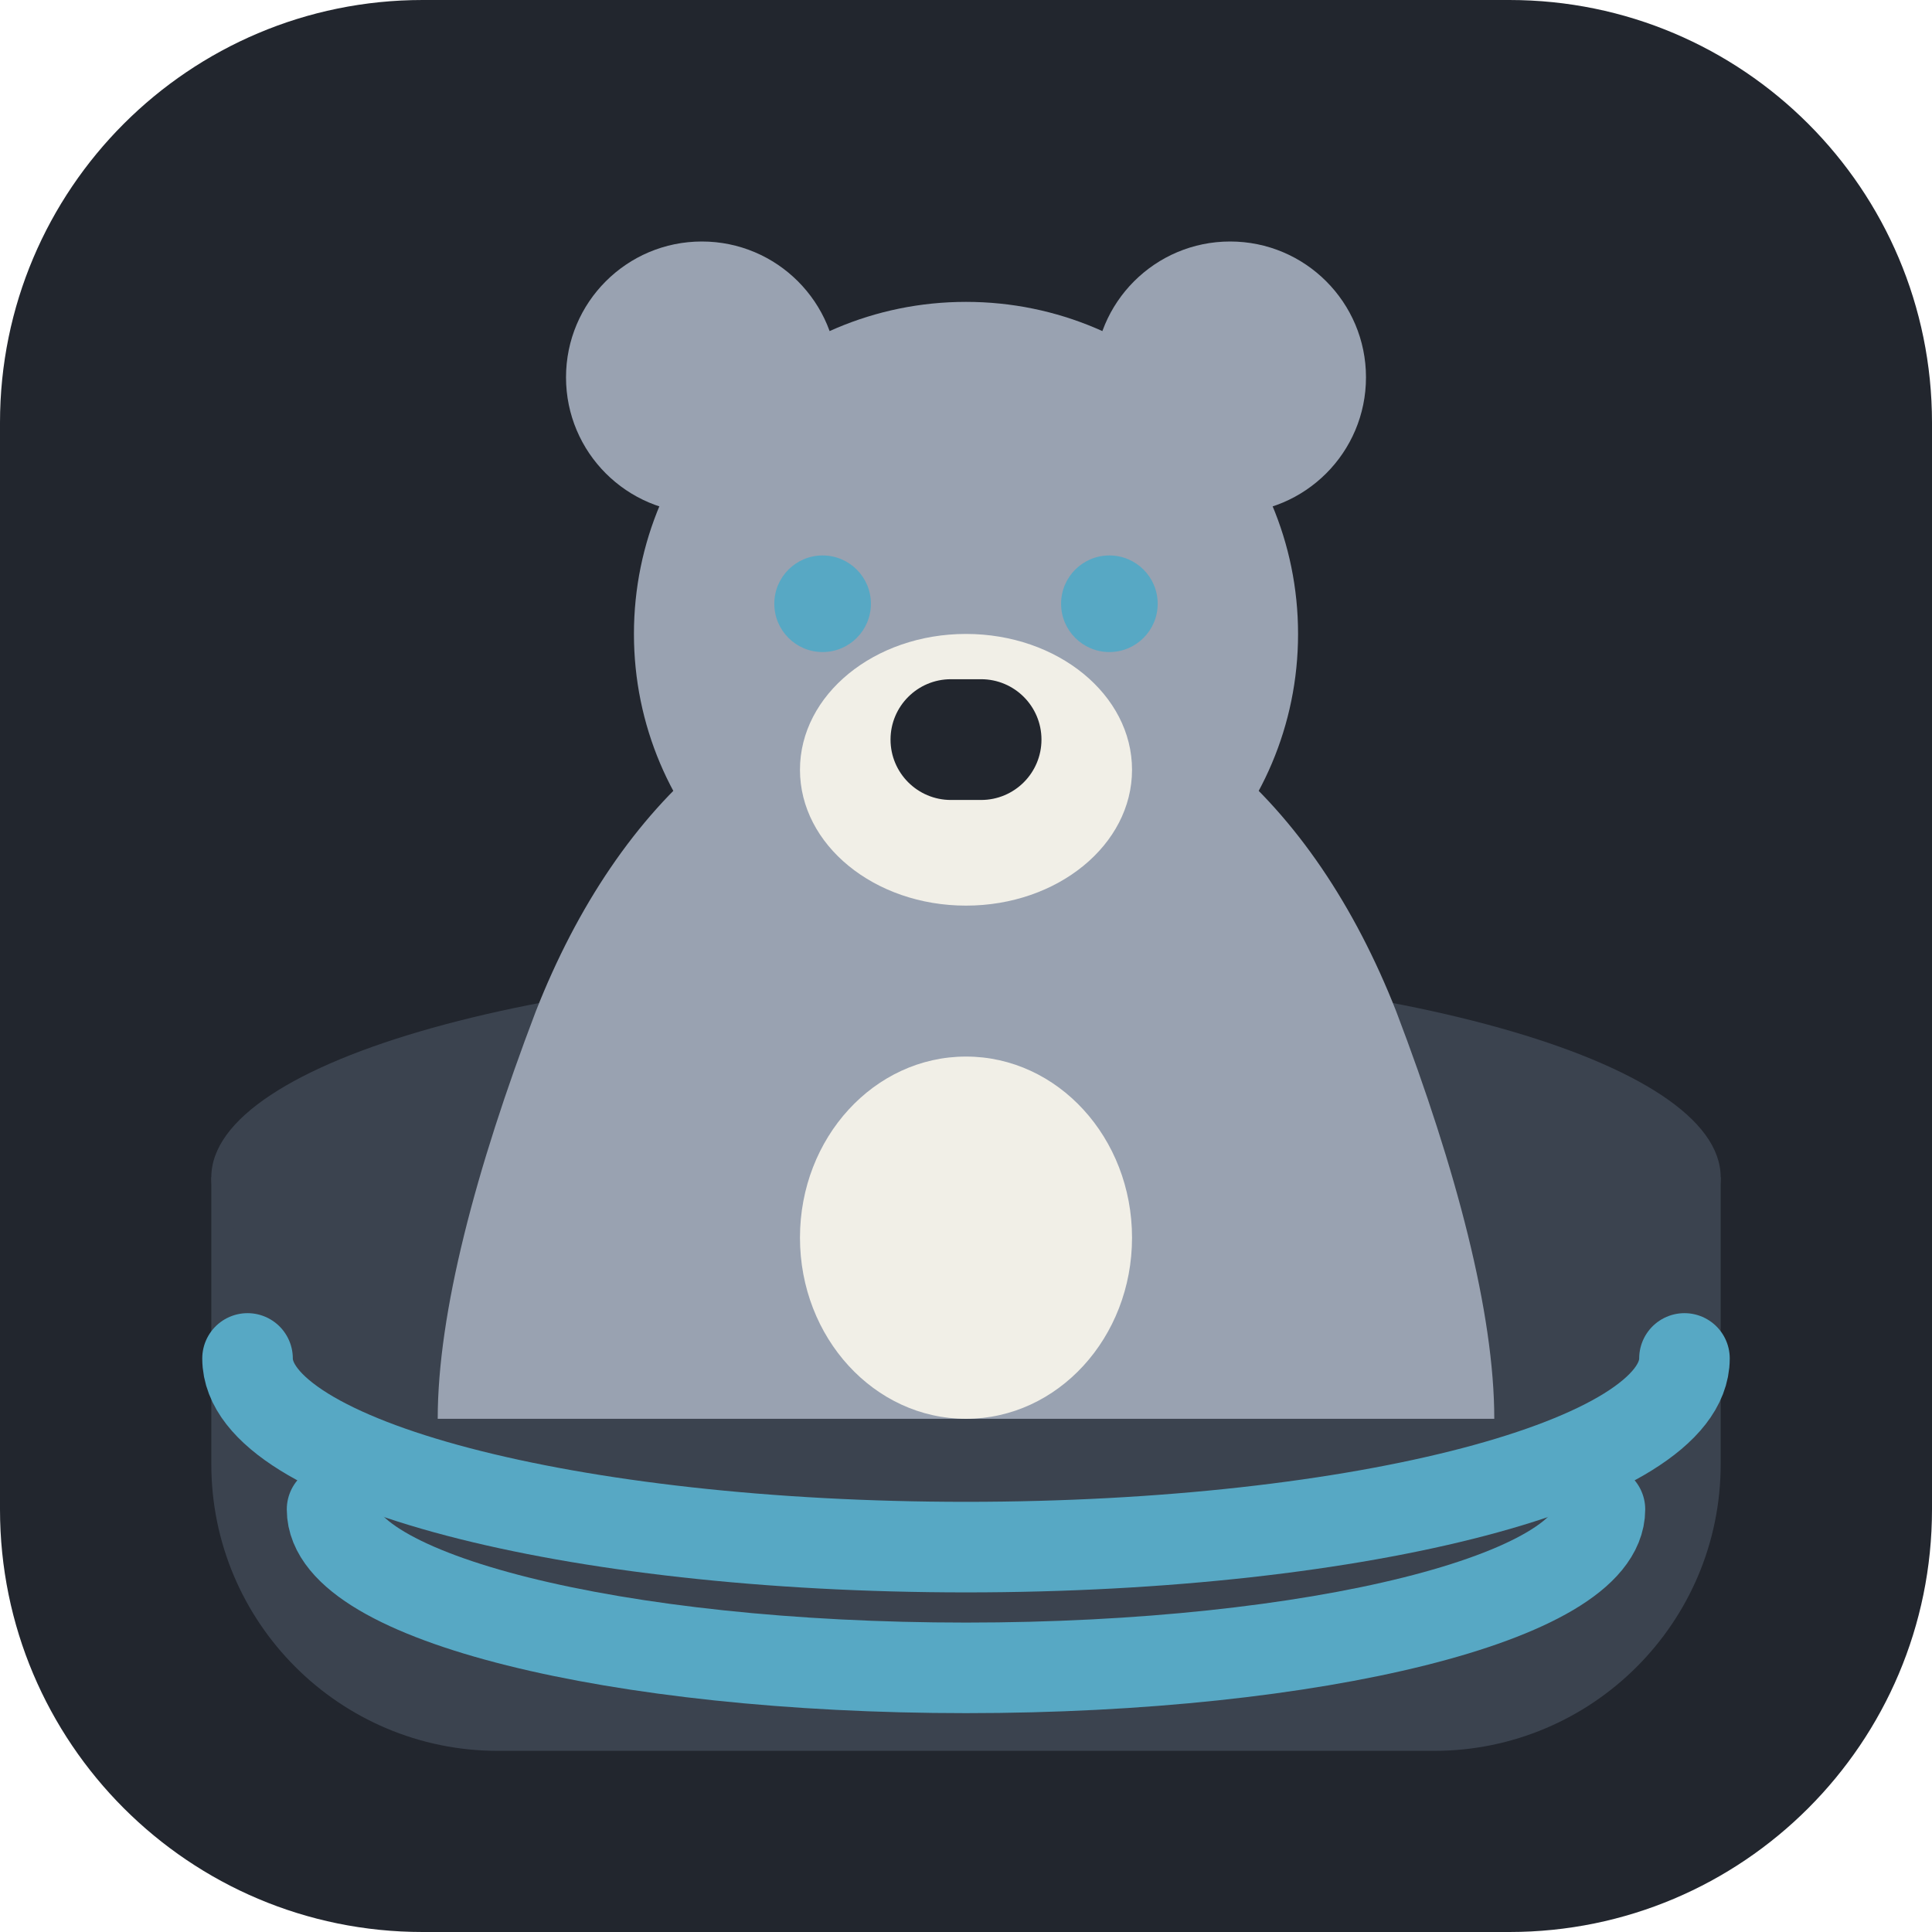
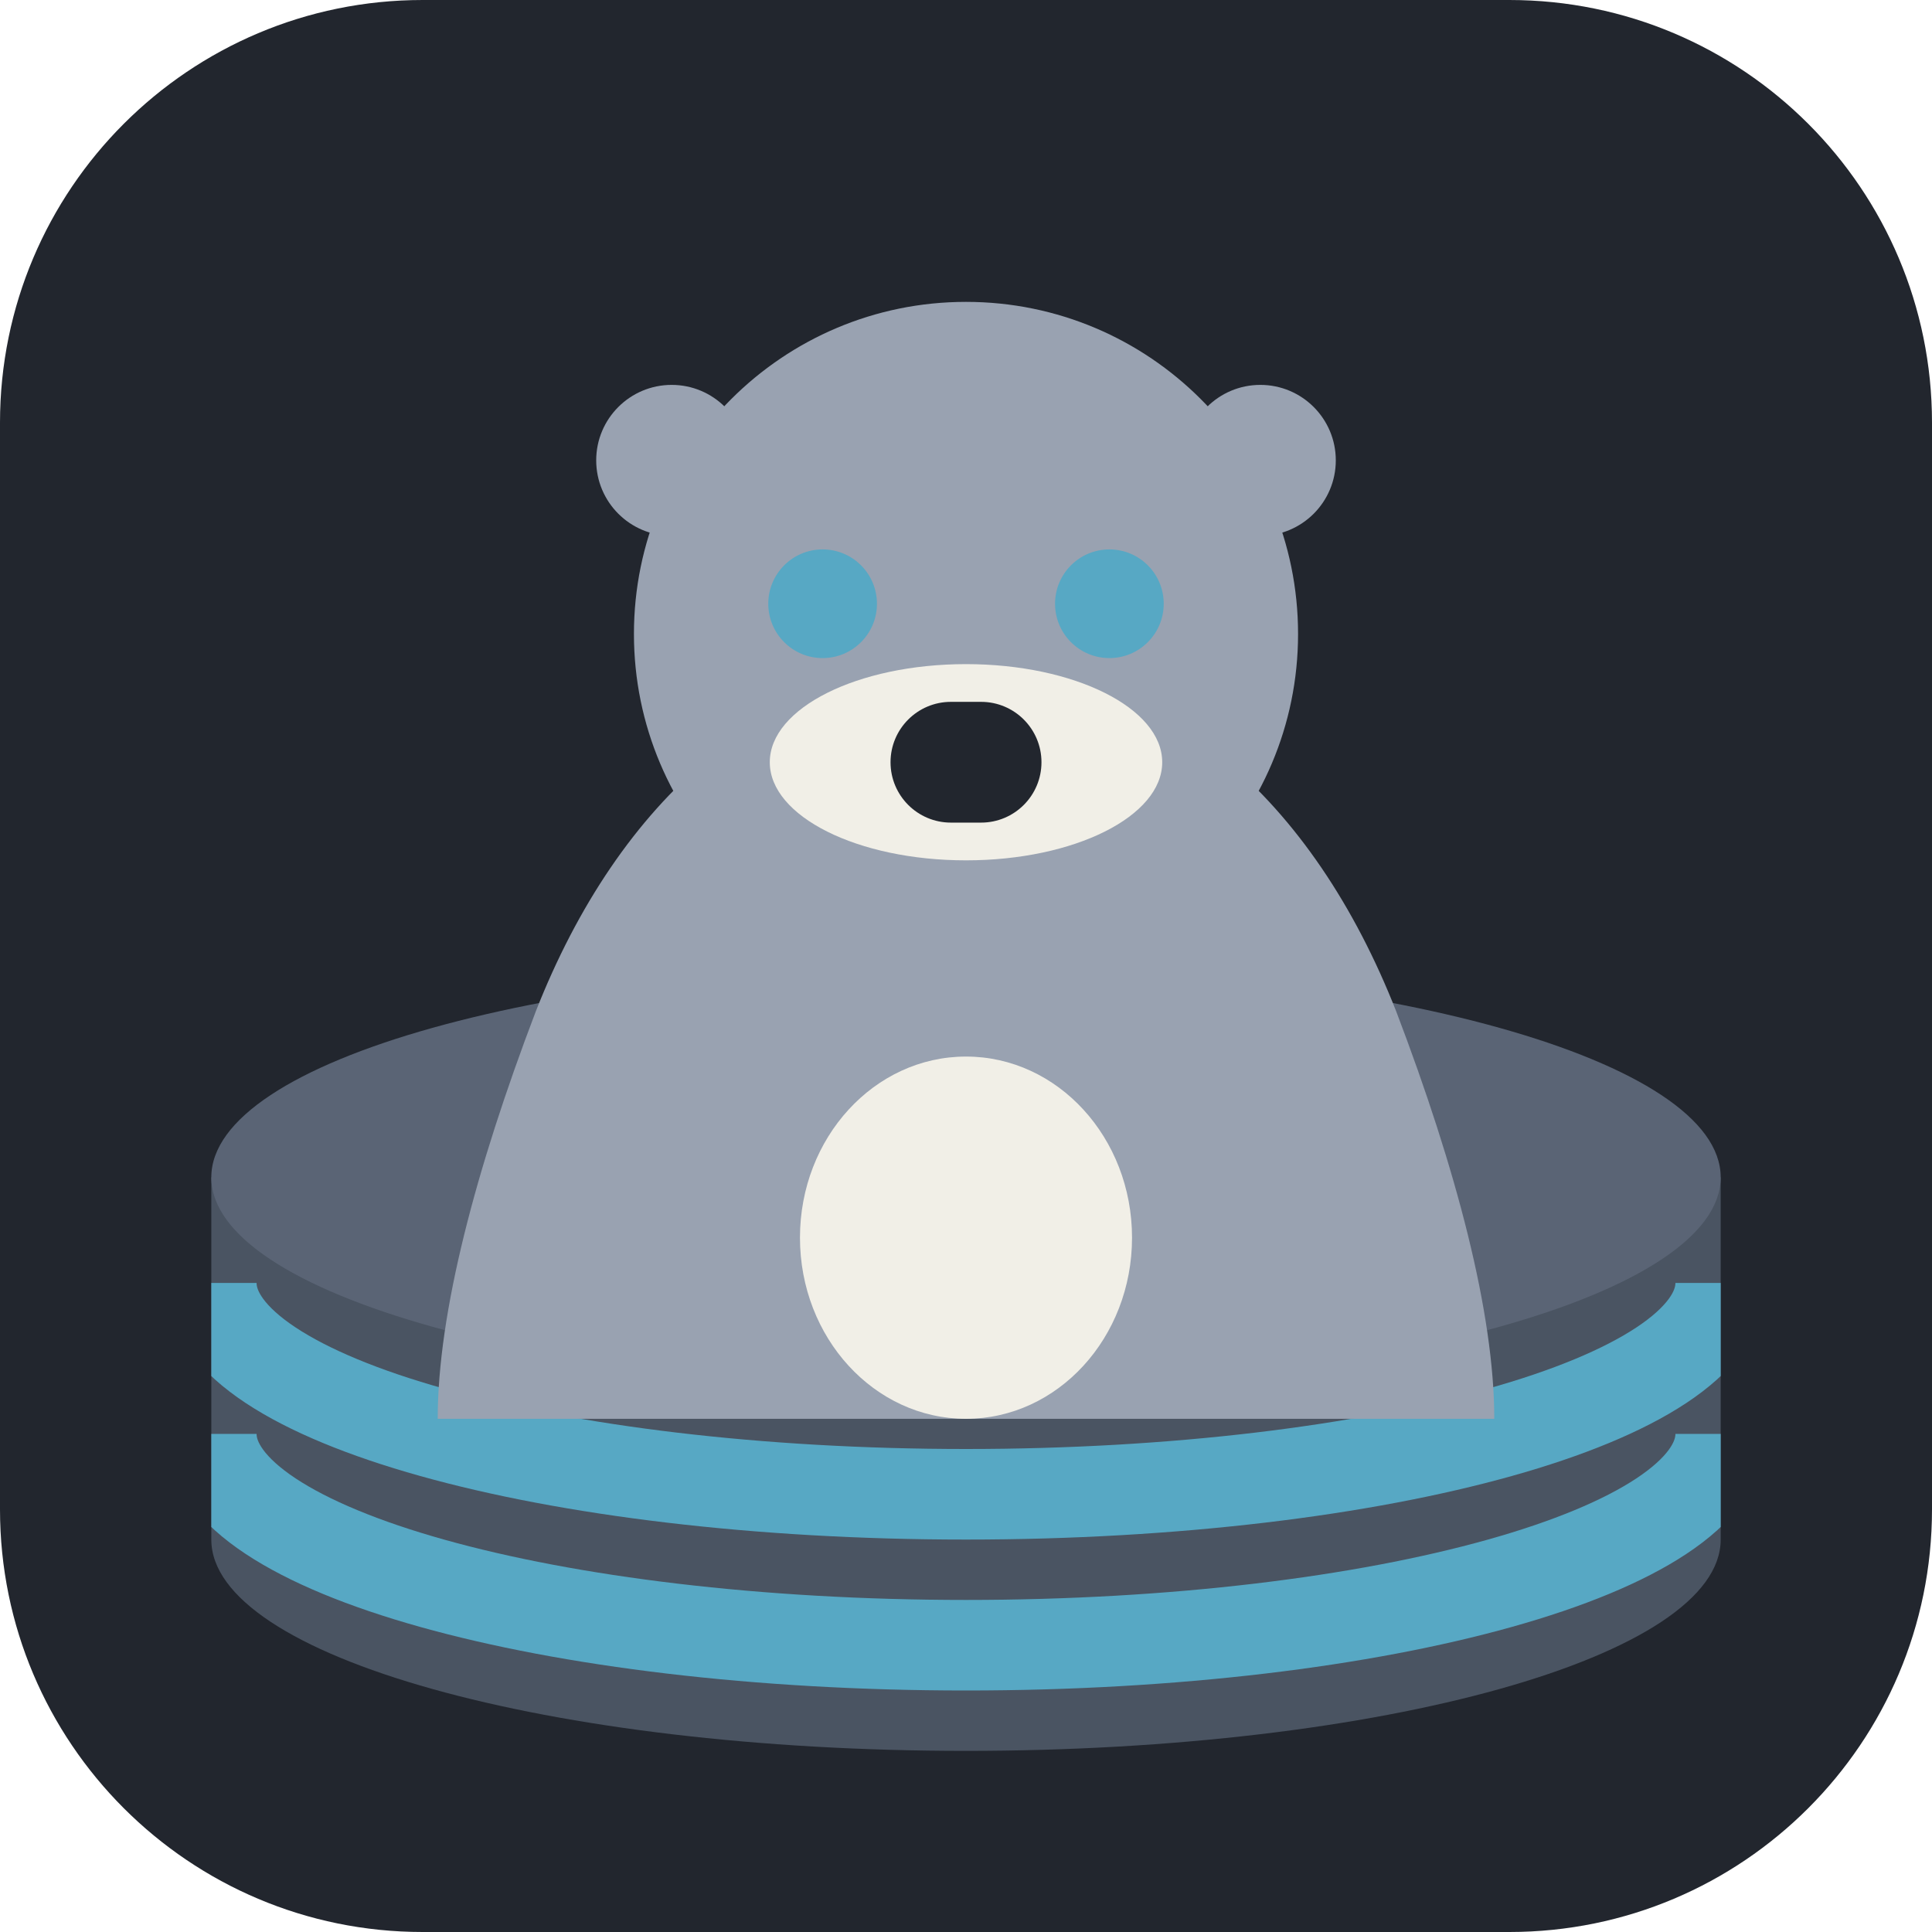
<svg xmlns="http://www.w3.org/2000/svg" viewBox="0 0 128 128" role="img" aria-labelledby="murmeli-title">
  <rect width="128" height="128" rx="28" fill="#22262E" />
-   <path d="M14 78v19a19 19 0 0 0 19 19h62a19 19 0 0 0 19-19V78Z" fill="#3B434F" />
-   <ellipse cx="64" cy="78" rx="50" ry="14" fill="#3B434F" />
-   <path d="M16.4 90A47.6 12.5 0 0 0 111.6 90" fill="none" stroke="#57A8C4" stroke-width="6" stroke-linecap="round" />
-   <path d="M22 100A42 10.5 0 0 0 106 100" fill="none" stroke="#57A8C4" stroke-width="6" stroke-linecap="round" />
-   <circle cx="46.5" cy="25" r="9" fill="#99A2B1" />
-   <circle cx="81.5" cy="25" r="9" fill="#99A2B1" />
+   <defs>
+     <clipPath id="murmeli-mound-clip">
+       <path d="M14 78v24a50 14 0 0 0 100 0V78Z" />
+     </clipPath>
+   </defs>
+   <path d="M14 78v24a50 14 0 0 0 100 0V78Z" fill="#4A5462" />
+   <ellipse cx="64" cy="78" rx="50" ry="14" fill="#5A6475" />
+   <g fill="none" stroke="#57A8C4" stroke-width="6" clip-path="url(#murmeli-mound-clip)">
+     <path d="M14 85a50 14 0 0 0 100 0" />
+     <path d="M14 95a50 14 0 0 0 100 0" />
+   </g>
+   <circle cx="44.5" cy="30.5" r="5" fill="#99A2B1" />
+   <circle cx="83.5" cy="30.5" r="5" fill="#99A2B1" />
  <path d="M64 44c-13 0-23 9-28.5 23-4 10.5-6.5 20-6.5 27h70c0-7-2.5-16.5-6.5-27C87 53 77 44 64 44Z" fill="#99A2B1" />
  <circle cx="64" cy="42" r="22" fill="#99A2B1" />
  <ellipse cx="64" cy="82" rx="11" ry="12" fill="#F1EFE7" />
-   <ellipse cx="64" cy="51" rx="11" ry="9" fill="#F1EFE7" />
-   <rect x="59" y="45" width="10" height="8" rx="4" fill="#22262E" />
-   <circle cx="54.5" cy="40" r="3.2" fill="#57A8C4" />
-   <circle cx="73.5" cy="40" r="3.2" fill="#57A8C4" />
+   <ellipse cx="64" cy="50.5" rx="13" ry="6.5" fill="#F1EFE7" />
+   <rect x="59" y="46.5" width="10" height="8" rx="4" fill="#22262E" />
+   <circle cx="54.5" cy="40" r="3.6" fill="#57A8C4" />
+   <circle cx="73.5" cy="40" r="3.6" fill="#57A8C4" />
</svg>
